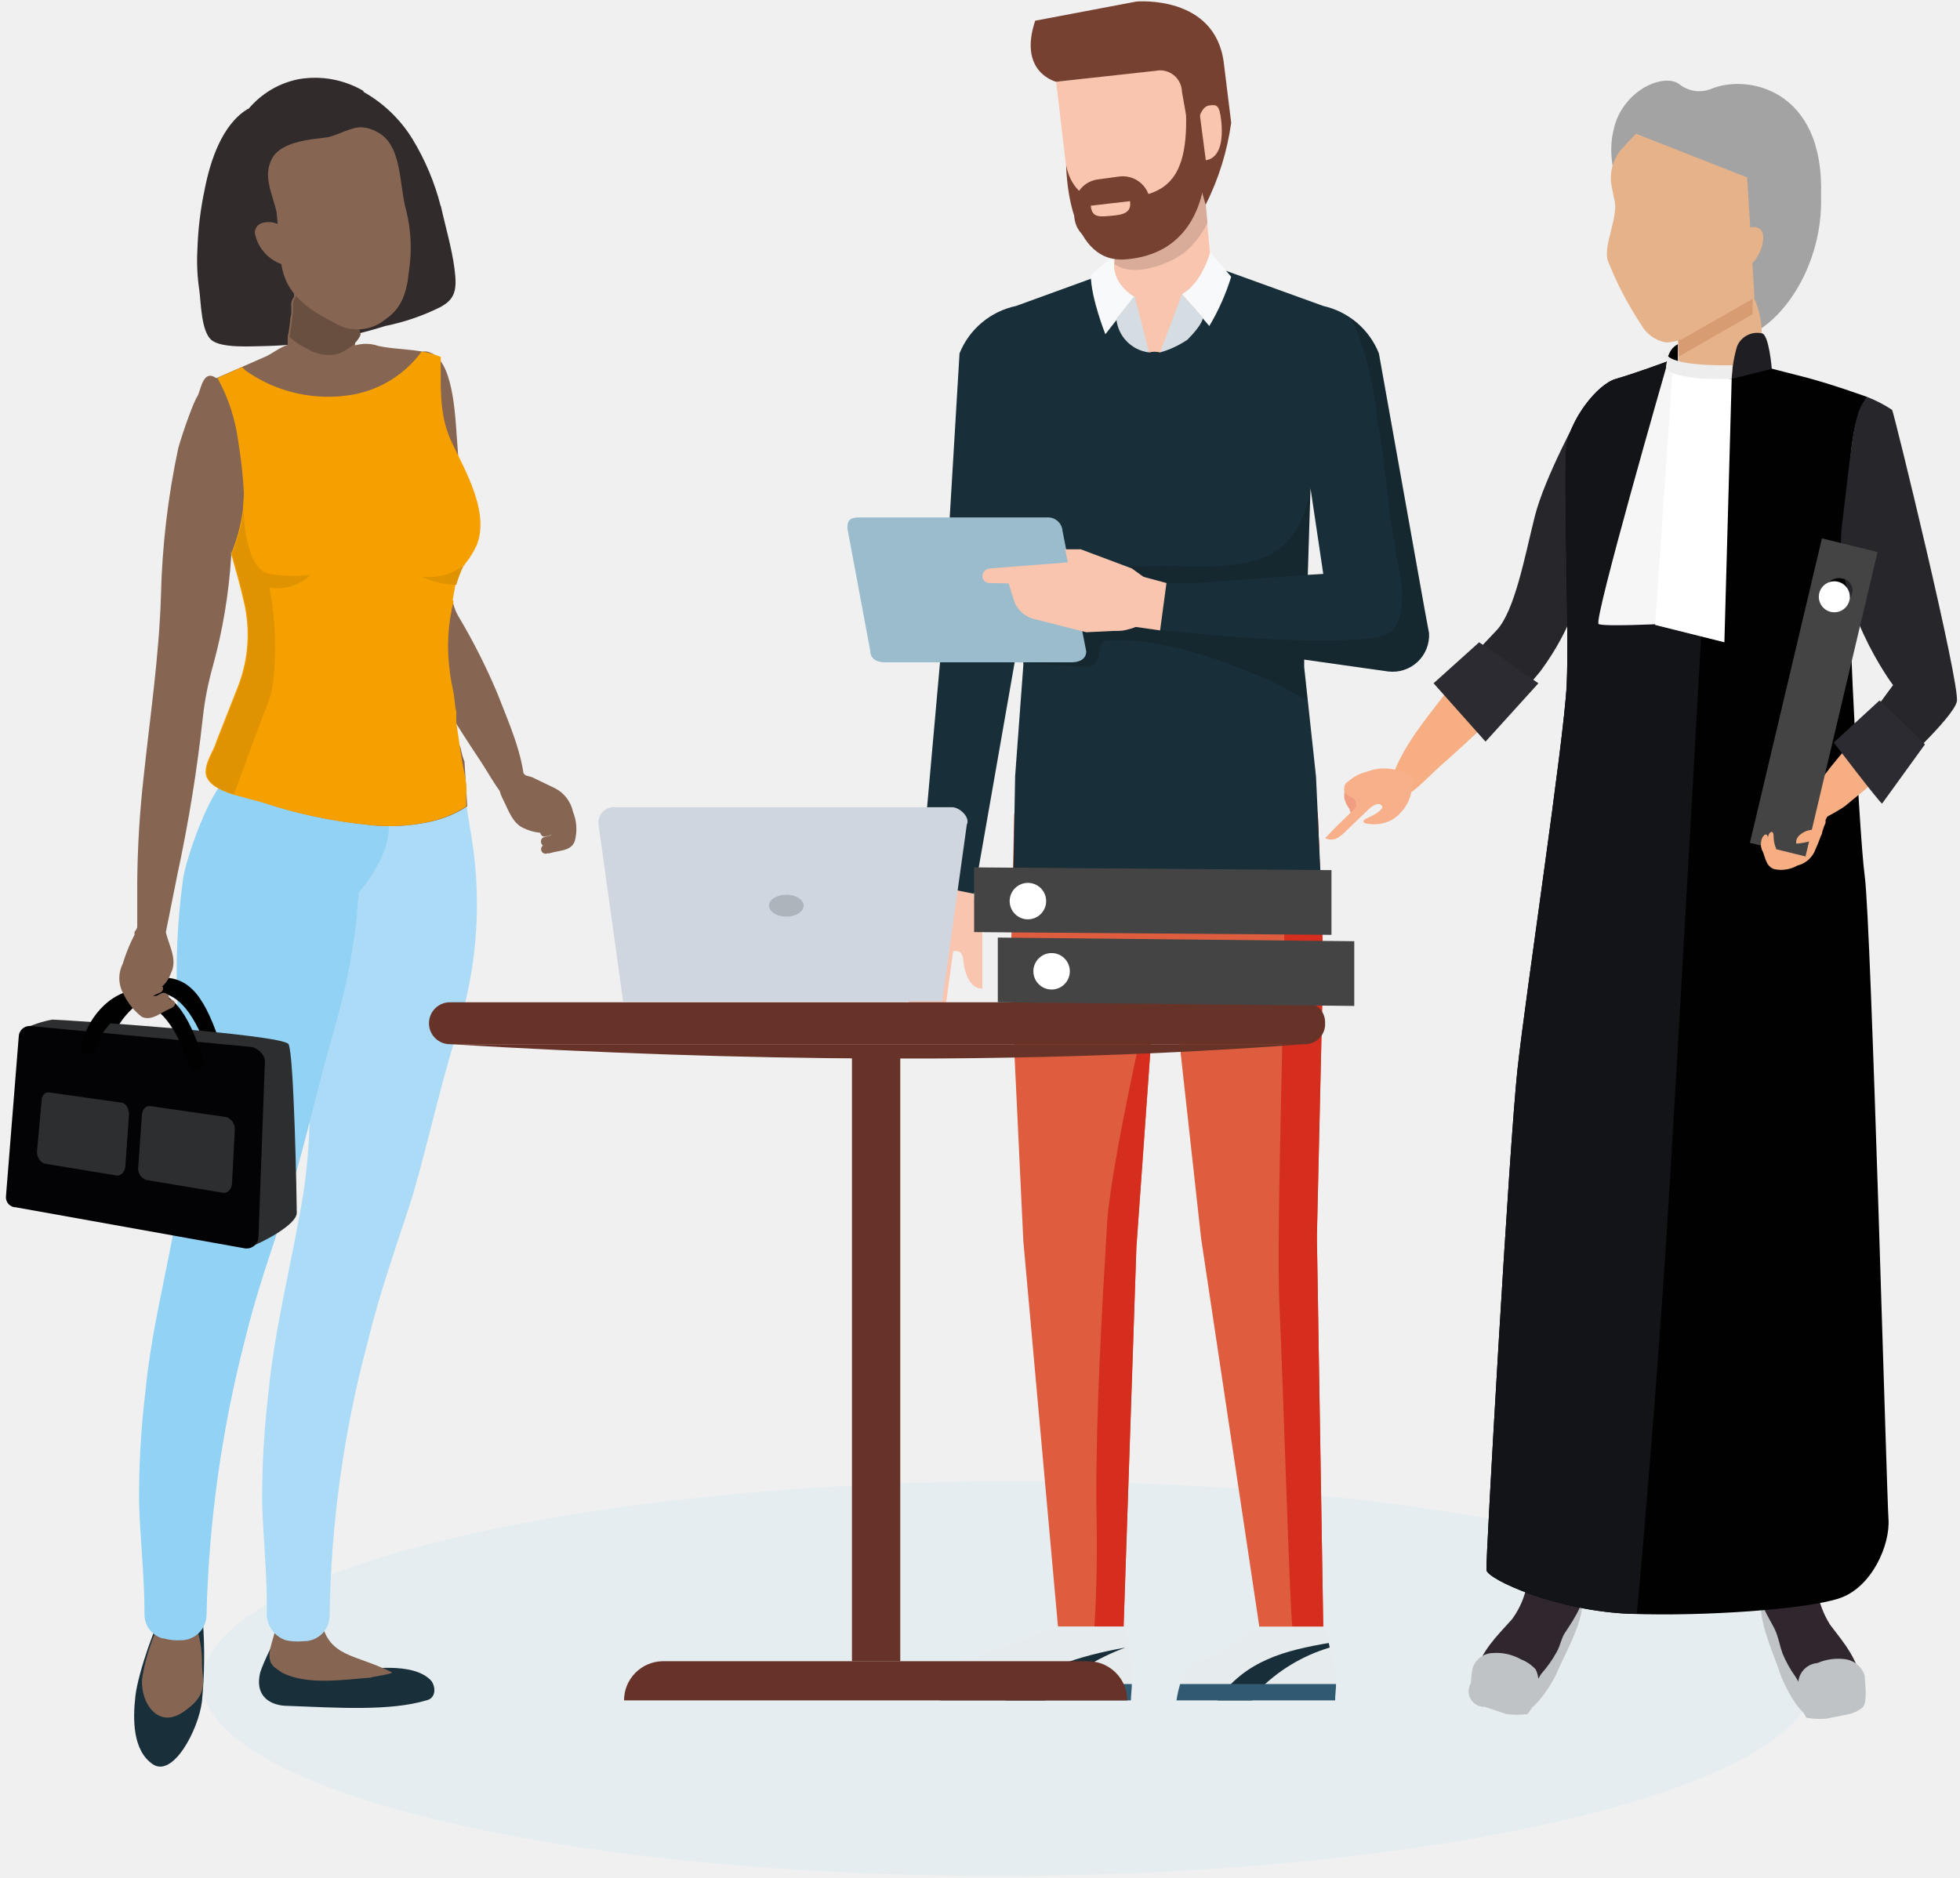
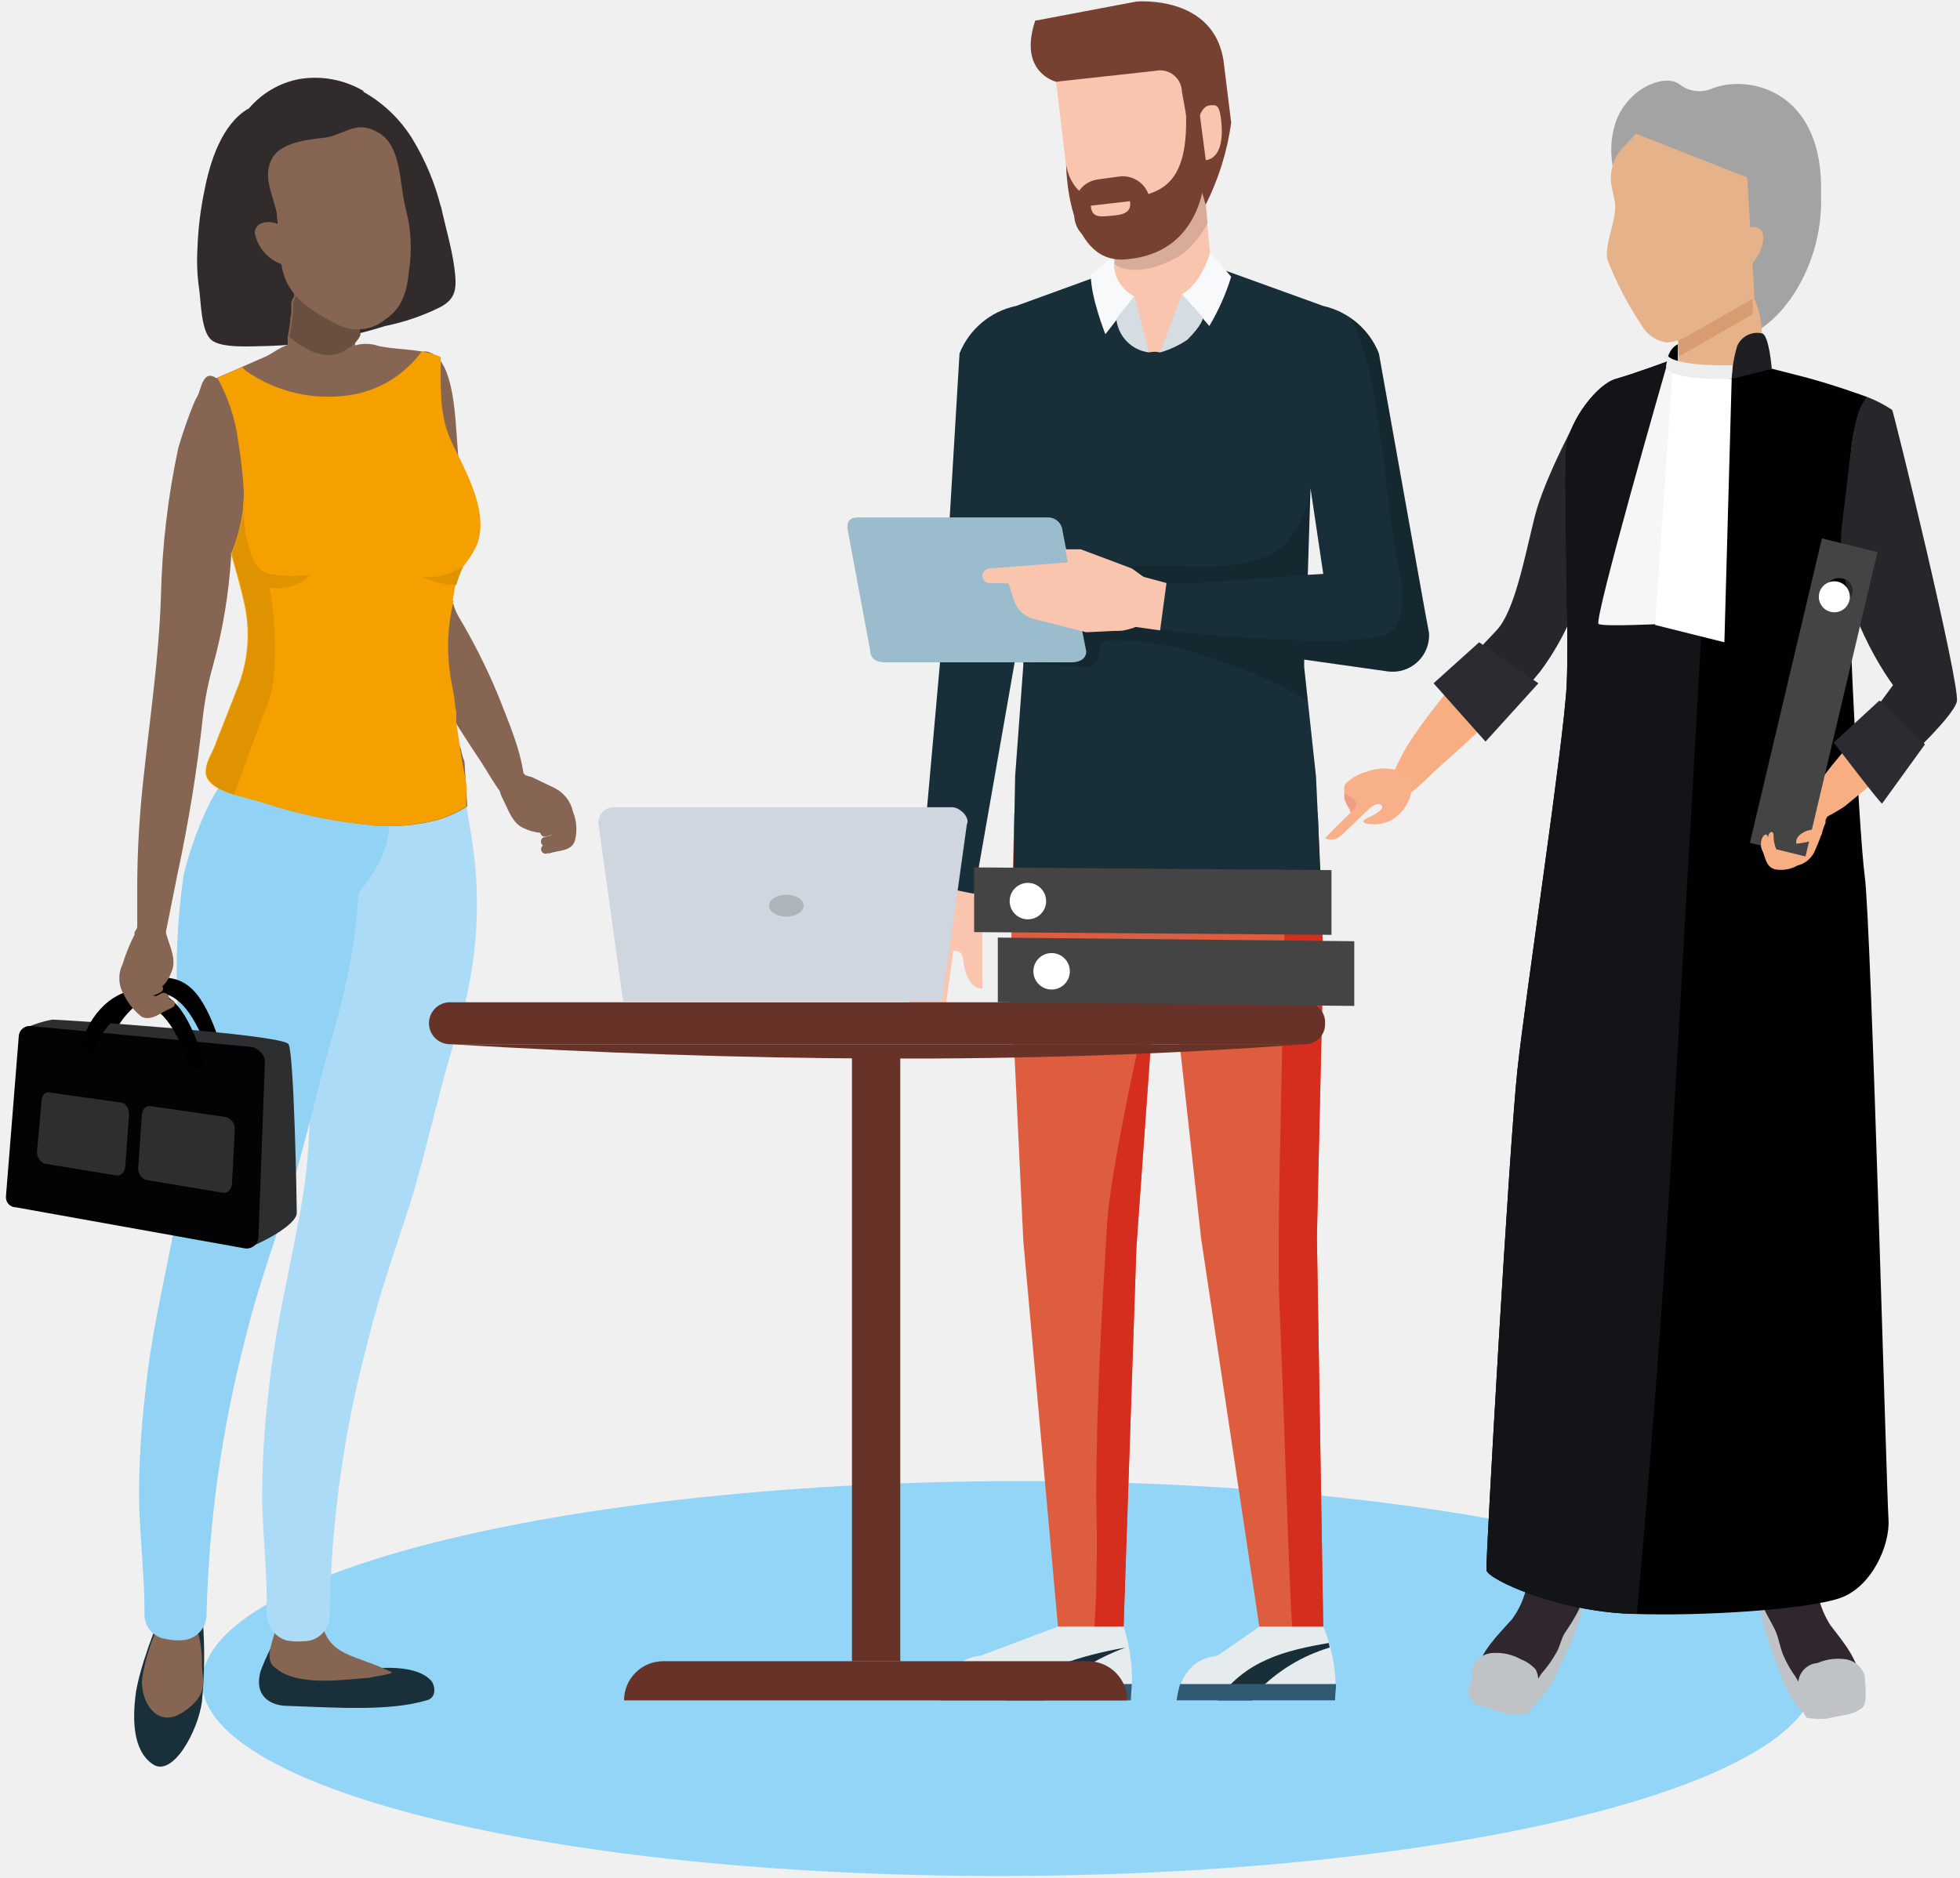
<svg xmlns="http://www.w3.org/2000/svg" height="230" viewBox="0 0 240 230" width="240">
  <g fill="none" transform="translate(.395349 -.813953)">
-     <path d="m132.167 182.288c-54.363-1.005-102.363 9.042-107.386 22.326-5.023 13.284 35.163 24.893 89.526 25.898 54.363 1.005 102.363-8.93 107.274-22.214s-35.051-24.893-89.414-26.009" fill="#93d5f6" fill-opacity=".1" />
+     <path d="m132.167 182.288c-54.363-1.005-102.363 9.042-107.386 22.326-5.023 13.284 35.163 24.893 89.526 25.898 54.363 1.005 102.363-8.93 107.274-22.214s-35.051-24.893-89.414-26.009" fill="#93d5f6" />
    <path d="m66.753 105.377c1.116-.447 2.791-.223 3.237-1.563.32-1.183.241-2.438-.223-3.572-.267-1.255-1.088-2.322-2.233-2.902l-2.791-1.34-.781-.223-.223-.223h-.335c-.335-.223-.67-.335-.781-.558-.216-.247-.591-.272-.837-.056s-.272.591-.056.837h.112c-.334.12-.612.359-.781.67-.67.781-.112 1.786.335 2.679.447.893 1.005 2.567 2.344 3.126.631.304 1.312.493 2.009.558.112.335.335.558.67.447.319-.042.625-.157.893-.335l-.335.223-.781.223c-.447.112-.447.781-.112 1.005-.247.185-.297.535-.112.781.185.247.535.297.781.112" fill="#866552" />
    <path d="m52.465 206.735c-2.121-2.456-7.926-1.563-10.605-1.116h-3.126c-.447-.112-2.567-.335-2.567-1.005.002-.698-.532-1.281-1.228-1.34.184-.563.007-1.182-.447-1.563h-.112c-.447-.335.223-1.451-.223-1.34-.447.112-2.344 4.13-2.679 5.247-.781 3.126 1.451 4.13 3.349 4.13 6.028.223 12.502.67 16.967-.67 1.116-.223 1.228-1.451.67-2.344" fill="#19303b" />
    <path d="m34.047 205.619c3.014 1.674 7.814.893 10.94.67.112-.112 2.902-.447 2.567-.67-4.465-2.233-7.591-1.786-8.595-6.14-.222-.615-.829-1.006-1.481-.953s-1.189.534-1.31 1.177c-.201-.617-.789-1.026-1.438-1-.649.026-1.202.48-1.353 1.111 0 1.563-1.674 4.019-.112 5.247z" fill="#866552" />
    <path d="m24.447 199.367c-.112-.781-.67 1.674-1.228 1.563-1.004-.13-2.022-.092-3.014.112-.223-.893.223-3.349-.558-2.679-.781.67-3.126 7.256-3.46 10.158-.335 2.902-.335 6.698 2.121 8.372 2.456 1.674 5.581-4.13 6.028-7.702.316-3.265.353-6.552.112-9.823" fill="#19303b" />
    <path d="m23.553 199.814c-.447-.781-1.005-1.228-1.898-.781-.893.447-1.116-.781-1.451-.67-.335.112-1.116 1.563-1.451 2.121-.776 1.749-1.338 3.586-1.674 5.47-.558 2.791 1.563 6.809 4.912 4.577 3.349-2.233 2.344-3.795 2.344-6.028.016-1.597-.248-3.183-.781-4.688" fill="#866552" />
    <path d="m57.377 119.553c.838-5.288.838-10.675 0-15.963-.335-2.009-.67-4.019-.893-6.028-1.114-.861-2.357-1.539-3.684-2.009-2.186-.915-4.655-.875-6.809.112l-.558.447c-.959-.314-2.003-.234-2.902.223-2.121.893-3.237 3.126-4.019 5.247-.797 2.351-1.322 4.785-1.563 7.256-.576 4.926-.763 9.891-.558 14.847.223 3.907.893 7.926 1.116 11.833.073 3.885-.188 7.769-.781 11.609-1.34 8.149-3.46 16.074-4.242 24.223-.538 4.445-.799 8.918-.781 13.395.112 4.577.67 9.153.558 13.842.062 1.426.993 2.667 2.344 3.126.697.146 1.412.184 2.121.112.848.03 1.672-.286 2.283-.875.611-.589.955-1.402.955-2.251.165-11.351 1.74-22.637 4.688-33.6 1.34-5.581 3.237-10.94 5.023-16.409 1.786-5.47 3.572-13.953 5.693-20.763.88-2.736 1.551-5.535 2.009-8.372" fill="#acdbf7" />
    <path d="m43.535 110.4c-.125.851-.2 1.708-.223 2.567-.348 3.115-.87 6.208-1.563 9.265-.67 2.902-1.563 5.805-2.344 8.707-1.563 5.805-2.902 11.833-4.8 17.637-1.898 5.805-3.684 10.828-5.023 16.409-2.84 10.984-4.413 22.258-4.688 33.6 0 1.726-1.399 3.126-3.126 3.126-.714.043-1.431-.032-2.121-.223h-.112c-1.355-.363-2.28-1.612-2.233-3.014 0-4.688-.558-9.265-.67-13.842-.018-4.477.243-8.951.781-13.395.781-8.149 3.014-16.074 4.242-24.223.704-3.827.967-7.722.781-11.609-.223-4.019-.781-7.926-1.116-11.833-.223-4.959.001-9.928.67-14.847.223-2.456 3.46-11.609 5.581-12.614.771-.346 1.635-.424 2.456-.223h.335l.558-.447c2.009-1.228 4.688-.893 6.809-.112 2.121.781 4.465 2.009 5.581 4.13v.335l.223-.335c.216-.647.915-.997 1.563-.781.647.216.997.915.781 1.563h.112c.335-.036.669.082.907.321.238.238.356.572.321.907.223 3.237-1.786 6.363-3.795 8.819" fill="#92d2f4" />
    <path d="m53.581 26.009c.558 2.567 1.34 5.135 1.674 7.702.335 2.567.112 3.684-1.674 4.688-2.156 1.079-4.446 1.868-6.809 2.344-4.737 1.494-9.658 2.32-14.623 2.456-1.563 0-5.47.335-6.698-.781-1.228-1.116-1.228-4.577-1.451-6.14-.242-1.625-.316-3.271-.223-4.912.077-2.478.376-4.943.893-7.367.67-3.46 2.121-7.926 5.247-9.823h.112c1.627-1.855 3.827-3.113 6.251-3.572 2.694-.441 5.458.072 7.814 1.451 2.471 1.39 4.546 3.388 6.028 5.805 1.558 2.566 2.725 5.35 3.46 8.26" fill="#312b2b" />
    <path d="m43.312 45.209c-1.786 1.563-5.581 2.233-7.144-.112-.465-.047-.885-.299-1.145-.688-.259-.389-.331-.874-.195-1.321v-1.005c.166-.773.278-1.556.335-2.344.092-.288.13-.591.112-.893v-.558c-.049-.403.072-.807.335-1.116v-.67c.447-1.674 2.121-1.34 2.456 0 .274.298.5.637.67 1.005v.223c.092.402.13.815.112 1.228h.112c.204-.184.475-.276.75-.255.274.021.528.154.702.367h.558v-.67c.275-.418.776-.628 1.267-.529.491.098.873.484.966.976.112.287.112.606 0 .893 0 .335-.112.781-.112 1.116v.893 1.563c.134.667-.029 1.36-.447 1.898" fill="#866552" />
    <path d="m44.093 11.944c.415 2.202-.449 4.449-2.233 5.805-1.941 1.286-4.35 1.654-6.586 1.005-2.387-.635-4.358-2.318-5.358-4.577h.112c1.586-1.925 3.799-3.229 6.251-3.684 2.694-.441 5.458.072 7.814 1.451" fill="#312b2b" />
    <path d="m43.758 39.74c0 .335-.112.781-.112 1.116-.018.302.02.605.112.893s-2.902 5.358-8.707.335c.203-1.071.352-2.151.447-3.237v-.558c-.049-.403.072-.807.335-1.116v-.223l3.237.781 2.456.67 2.233.447c.112.287.112.606 0 .893" fill="#694f3f" />
    <g fill="#866552">
      <path d="m45.767 16.967c-.546-.317-1.157-.507-1.786-.558-1.34-.112-3.014 1.005-4.353 1.228s-5.47.335-6.698 2.567c-1.228 2.233.112 4.465.558 6.698 0 .447.112.893.112 1.34-.6-.258-1.272-.298-1.898-.112-.545.154-.914.662-.893 1.228.33 1.749 1.562 3.193 3.237 3.795.119.771.345 1.523.67 2.233 1.228 2.456 3.572 3.795 5.916 5.023 1.986 1.181 4.506.956 6.251-.558 2.009-1.34 2.567-3.46 2.791-5.805.392-2.49.278-5.034-.335-7.479-.893-3.126-.447-8.037-3.572-9.6" />
      <path d="m27.907 66.753c0-2.233.558-17.414-1.451-19.312-2.009-1.898-2.233 1.228-2.679 1.898-.447.67-1.674 4.019-2.344 6.363-1.269 5.949-1.979 12.003-2.121 18.084-.223 7.367-1.34 14.847-2.121 22.214-.483 4.263-.744 8.547-.781 12.837v6.921c0 1.228-.112 2.567.893 3.237 1.005.67 2.009-1.34 2.344-2.679l1.674-8.372c1.376-6.379 2.42-12.825 3.126-19.312.237-2.114.648-4.205 1.228-6.251 1.204-4.376 1.952-8.865 2.233-13.395z" />
      <path d="m53.023 85.395 1.005 1.674c1.451 2.456 2.902 4.688 4.465 7.033 1.563 2.344 3.46 6.474 5.023 4.353 1.563-2.121.447-.67.335-1.563-.223-3.795-2.009-7.702-3.349-11.163-1.375-3.272-2.979-6.442-4.8-9.488-1.563-2.791-.447-5.581-.223-8.595.428-4.192.465-8.415.112-12.614-.223-2.567-.335-9.265-2.902-10.828s-2.679 2.567-1.898 3.46c-1.213 2.148-2.044 4.489-2.456 6.921-.258.229-.418.549-.447.893-.487 4.196-.412 8.438.223 12.614.335 2.791.558 5.581.893 8.372.335 2.791 2.233 6.14 4.019 8.93" />
      <path d="m56.037 92.54c-.67-1.898-1.563-3.795-2.233-5.805-.651-2.169-.916-4.437-.781-6.698.223-4.242 1.563-8.372 2.344-12.502v-.223c0-.335.112-.558.112-.781v-1.451c.018-.486-.019-.973-.112-1.451v-.67c-.365-1.999-.85-3.975-1.451-5.916-1.005-4.353-1.786-8.484-1.228-12.837-2.121-.67-4.577-.558-6.698-1.005-1.207-.432-2.538-.352-3.684.223-.644.48-1.36.857-2.121 1.116-1.451.223-2.233-.67-3.349-1.228-.45-.227-.948-.342-1.451-.335-1.005 0-2.233 1.005-3.126 1.451l-6.363 2.791c-1.112.3-1.887 1.304-1.898 2.456-.223 1.674.67 3.237.781 4.912.112 1.674.67 4.577 1.116 6.921 1.005 4.353 2.791 8.595 3.684 13.06.787 3.378.554 6.913-.67 10.158l-2.679 6.809c-.335 1.228-1.34 2.456-1.34 3.684 0 1.228 5.247 3.349 7.033 3.907 4.059 1.34 8.251 2.239 12.502 2.679 2.604.34 5.248.227 7.814-.335 1.631-.34 3.184-.984 4.577-1.898l-.335-5.47c-.2-.505-.349-1.028-.447-1.563" />
    </g>
    <path d="m55.144 74.456c-.708 2.846-.86 5.803-.447 8.707.112 1.116.447 2.233.558 3.349.112 1.116.112 1.005.223 1.451v1.34c.335 2.121.558 4.242 1.005 6.251.447 2.009.112 2.679.223 4.019-1.393.914-2.946 1.558-4.577 1.898-2.566.561-5.209.675-7.814.335-4.252-.44-8.443-1.339-12.502-2.679l-3.684-1.005c-1.786-.558-3.46-1.451-3.349-2.902.112-1.451 1.005-2.456 1.34-3.684l2.679-6.809c1.223-3.245 1.457-6.78.67-10.158-.447-2.009-1.005-3.907-1.563-5.916.718-1.753 1.206-3.591 1.451-5.47 0-.67.112-1.34.112-2.009-.113-2.057-.336-4.107-.67-6.14-.343-2.781-1.214-5.471-2.567-7.926l3.014-1.34.447.447c3.857 2.716 8.646 3.762 13.284 2.902 3.317-.645 6.267-2.519 8.26-5.247.807.119 1.596.344 2.344.67 0 3.349-.223 6.809 1.116 9.935s4.912 8.595 3.349 12.949c-.424.97-.988 1.873-1.674 2.679h-.112c-.364.754-.663 1.539-.893 2.344l-.335 1.898" fill="#f6a000" />
    <path d="m56.484 70.102h-.112c-.364.754-.663 1.539-.893 2.344-1.469-.031-2.915-.373-4.242-1.005 1.872.228 3.758-.294 5.247-1.451" fill="#df9300" />
    <path d="m32.595 72.781c.893 4.242 1.005 11.163-.112 13.953-1.116 2.791-3.126 8.372-4.242 11.386-1.786-.558-3.46-1.451-3.349-2.902.112-1.451 1.005-2.456 1.34-3.684l2.679-6.809c1.223-3.245 1.457-6.78.67-10.158-.447-2.009-1.005-3.907-1.563-5.916.718-1.753 1.206-3.591 1.451-5.47-.112.67.223 7.479 3.126 7.926 1.661.275 3.352.313 5.023.112-1.329 1.293-3.195 1.874-5.023 1.563" fill="#df9300" />
    <path d="m25.116 129.823c-2.009-5.916-4.353-7.367-6.028-7.367s-5.247 3.237-5.47 5.358c.011.252-.102.494-.301.65-.199.155-.462.204-.704.132-.447-.112-.893-.558-.781-1.005.558-2.902 3.349-6.809 7.256-7.033 3.907-.223 5.693 2.567 7.702 8.707.109.22.109.478-.001.697-.11.219-.316.375-.557.419h-.335c-.391.004-.725-.282-.781-.67" fill="#010101" />
    <path d="m30.363 153.488c1.451-.558 5.581-2.679 5.581-4.13 0-1.451-.335-19.423-1.005-20.651-.67-1.228-27.907-3.014-28.912-3.014-1.198.218-2.361.594-3.46 1.116l24.558 11.274z" fill="#2d2e2f" />
    <path d="m31.256 152.26c.005.427-.178.834-.501 1.114-.323.28-.752.403-1.174.337l-28.019-5.023c-.346.001-.676-.143-.91-.398-.234-.255-.349-.597-.318-.941l1.563-19.535c0-.74.6-1.34 1.34-1.34l27.126 2.567c.781.112 1.786 1.005 1.674 1.898z" fill="#030204" />
    <path d="m14.958 143.553c0 .781-.558 1.34-1.116 1.228l-8.819-1.451c-.558-.265-.908-.833-.893-1.451l.558-6.14c0-.781.447-1.228 1.005-1.116l8.707 1.228c.558 0 1.005.67 1.005 1.451z" fill="#2d2e2f" />
    <path d="m28.019 145.674c0 .781-.558 1.34-1.116 1.228l-9.377-1.563c-.624-.201-1.036-.796-1.005-1.451l.447-6.363c0-.781.447-1.34 1.116-1.228l9.265 1.34c.642.244 1.049.878 1.005 1.563z" fill="#2d2e2f" />
    <path d="m22.772 131.274c-2.009-5.916-4.353-7.479-6.028-7.479-1.674 0-5.135 3.349-5.358 5.47-.052.241-.202.45-.413.576-.211.127-.466.161-.703.093-.233-.023-.443-.15-.572-.344-.13-.195-.165-.437-.097-.661.447-2.902 3.237-6.809 7.144-6.921 3.907-.112 5.805 2.567 7.814 8.707.067.237.033.492-.093.703-.127.211-.335.361-.576.413h-.223c-.387.028-.748-.198-.893-.558" fill="#010101" />
    <path d="m20.316 123.126c.013-.224-.087-.44-.267-.575-.18-.135-.415-.17-.626-.095l-.67.335h-.447l1.005-.447c.224-.142.317-.422.223-.67h-.112c.508-.454.892-1.031 1.116-1.674.67-1.34.112-2.679-.335-4.019-.447-1.34-.447-2.009-1.451-2.121-.364-.112-.753-.112-1.116 0 .112-.781-1.005-.781-1.116 0-.023.272-.099.538-.223.781l-.223.335v.335l-.335.67c-.439.94-.812 1.91-1.116 2.902-.581 1.169-.539 2.552.112 3.684.515 1.092 1.28 2.048 2.233 2.791 1.228.558 2.344-.558 3.46-1.005 1.116-.447.447-1.116 0-1.116" fill="#866552" />
    <path d="m118.437 108.837.335-1.34c-1.932.659-4.04.58-5.916-.223v1.005h-.112l-2.791 9.935 1.116 6.363 2.233 3.014c.404.143.853.084 1.206-.159.353-.243.569-.64.58-1.069l1.228-9.042s1.116-.335 1.228 1.005c.112 1.34.67 3.572 2.344 3.572v-6.698z" fill="#f9c5af" />
    <path d="m160.967 100.353c-.112 0-36.949.223-37.172.112l-.447 19.423 1.563 32.93 4.242 47.219h8.037l1.563-46.437 2.456-34.493h1.786l3.684 33.377 7.144 47.665h7.814l-.781-47.777.781-34.047z" fill="#de5d3f" />
    <path d="m160.967 100.353h-9.153c.335.447-28.8 7.591-28.13 7.702 11.051 1.674 32.93 1.228 33.153 5.47.223 4.242-1.005 37.73-.558 47.33.447 9.6 1.228 36.056 1.563 39.181h3.795l-.781-47.777.781-34.047z" fill="#d52e1e" />
    <path d="m133.842 184.298c.112 5.247.112 10.493-.223 15.74h3.572l1.563-46.437 2.456-34.493s-5.358 22.66-6.028 31.256c-.67 11.274-1.34 22.66-1.34 33.935z" fill="#d52e1e" />
    <path d="m159.293 82.493.67-22.102-1.116-5.247-.447 5.581-1.563 21.544 1.563 17.972 2.567.112-.223-4.242z" fill="#010101" opacity=".1" />
    <path d="m153.823 200.037-5.135 3.572c-4.688.447-5.023 5.47-5.023 5.47h19.423c.244-3.087-.254-6.187-1.451-9.042z" fill="#e6ebee" />
    <path d="m148.688 209.079h4.242c.139-.416.368-.797.67-1.116 2.433-2.511 5.469-4.356 8.819-5.358-.026-.188-.063-.374-.112-.558-5.247.893-10.27 2.121-13.619 7.033z" fill="#182e38" />
    <path d="m129.153 200.037-9.488 3.572c-4.688.447-4.912 5.47-4.912 5.47h23.33c.348-3.043.044-6.126-.893-9.042z" fill="#e6ebee" />
    <path d="m122.679 209.079h4.912c.12-.302.312-.57.558-.781 2.683-2.489 5.832-4.424 9.265-5.693-5.581 1.005-11.274 2.679-14.735 6.474z" fill="#182e38" />
    <path d="m143.665 209.079h19.423c0-.67.112-1.34.112-2.009h-19.088c-.199.658-.348 1.329-.447 2.009z" fill="#2f5a71" />
    <path d="m115.2 207.07c-.263.639-.414 1.319-.447 2.009h23.33c0-.67.112-1.34.112-2.009z" fill="#2f5a71" />
    <path d="m174.028 75.349-5.581-31.256c-1.174-2.939-3.721-5.11-6.809-5.805l-18.53-6.698h-.67l-18.419 6.698c-3.13.661-5.725 2.837-6.921 5.805l-2.009 33.6-2.791 31.256 6.586 1.34 5.023-28.688s.67-14.623.67-17.191l.335 17.86-1.005 13.619-.223 12.167c12.502-.223 25.116-.112 37.619-.112l-.558-12.056-1.451-13.395v-.893l10.27 1.451c1.317.168 2.641-.259 3.612-1.165.971-.906 1.488-2.198 1.411-3.523zm-14.288-4.13.335-10.605 1.563 10.493z" fill="#182e38" />
    <path d="m174.028 75.349-5.581-31.256c-.687-1.768-1.893-3.286-3.46-4.353 2.344 4.242 3.126 11.274 3.237 12.056 1.005 5.693 1.34 11.274 2.344 17.079.558 2.679 1.563 6.698-.447 9.153-2.009 2.456-22.884.67-28.688-.112-2.791-.335.335-5.693.335-5.693h4.353l13.619-1.005s.223-9.265.335-10.605c-.335 2.791-1.898 6.251-4.353 7.814s-6.921 1.898-10.381 1.786c-6.921-.335-13.73.447-20.651.781l-.558 10.94 8.26.558c.415.064.838-.043 1.174-.295.336-.252.556-.629.612-1.045.223-.893-.112-1.786 1.116-1.898 6.921-.335 14.623 2.567 20.763 5.358l3.684 2.009-.447-4.13v-.893l10.27 1.451c1.317.168 2.641-.259 3.612-1.165.971-.906 1.488-2.198 1.411-3.523z" fill="#010101" opacity=".14" />
    <path d="m127.926 64.186h-23.107c-1.228 0-1.451.447-1.451 1.34l2.791 14.958c0 1.005.781 1.451 1.786 1.451h22.884c1.005 0 1.786-.447 1.786-1.34l-2.902-14.735c-.059-.943-.842-1.676-1.786-1.674z" fill="#9abccc" />
    <path d="m138.195 70.437-6.251-2.344h-1.898l1.674 8.707 3.237 1.116c1.352.309 2.768.152 4.019-.447l2.456.447-.447-5.47z" fill="#f9c5af" />
    <path d="m122.567 70.549 1.228 3.907c.371 1.017 1.197 1.802 2.233 2.121l6.586 1.674 4.577-.223 1.34-.447 3.126.447.781-5.805-8.707-2.344z" fill="#f9c5af" />
    <path d="m128.93 10.828 1.34 11.386c.306 2.474 1.585 4.724 3.554 6.253 1.969 1.529 4.466 2.211 6.939 1.895 5.358-.558 9.265-10.605 9.265-14.065l-.893-7.814z" fill="#f9c5af" />
    <path d="m136.298 23.33-.335 11.833c.558 2.009 3.237 6.474 4.353 8.819.439-.113.9-.113 1.34 0 1.786-2.679 6.363-8.149 6.363-9.488l-1.116-11.944z" fill="#f9c5af" />
    <path d="m136.074 31.144v2.009c2.233 1.674 6.474.112 8.484-1.34 1.21-1.015 2.198-2.269 2.902-3.684l-.447-4.912c-1.786 4.019-6.921 6.586-10.94 7.926z" fill="#d8ac99" />
    <path d="m138.753 1.005-12.391 2.344c-2.121 6.363 2.567 7.479 2.567 7.479l12.167-1.34c.782-.167 1.597.024 2.223.521.626.497.998 1.247 1.014 2.046l.558 3.126h1.563s.335-1.34 1.228-1.451 1.228-.112 1.451 1.786c.558 5.135-2.009 4.912-2.009 4.912l-.335 3.907.447 1.563c1.585-3.155 2.641-6.549 3.126-10.047l-.893-7.256c-1.005-8.484-10.716-7.591-10.716-7.591z" fill="#764131" />
    <path d="m135.963 29.805v1.116c3.043 1.035 6.404-.055 8.26-2.679-2.321 1.865-5.419 2.452-8.26 1.563z" fill="#010101" opacity=".1" />
    <path d="m146.344 13.507h-1.563c.67 10.94-3.572 11.163-8.819 11.833-5.247.67-5.805-4.353-5.805-4.353s0 11.944 7.033 11.609c10.828-.67 10.047-12.279 10.047-12.279z" fill="#764131" />
    <path d="m140.428 25.451c-.083-.912-.535-1.75-1.253-2.319s-1.636-.82-2.543-.695l-2.456.335c-.912.083-1.75.535-2.319 1.253-.569.717-.82 1.636-.695 2.543v.893c.083.912.535 1.75 1.253 2.319.717.569 1.636.82 2.543.695l2.456-.335c.912-.083 1.75-.535 2.319-1.253.569-.717.82-1.636.695-2.543z" fill="#764131" />
    <path d="m133.172 26.009c.112 1.563 1.228 1.34 2.567 1.228s2.456-.335 2.233-1.786z" fill="#f9c5af" />
    <path d="m120.781 70.437c-.511.057-.896.491-.893 1.005.057.449.44.785.893.781l10.27.223-.223-2.791z" fill="#f9c5af" />
    <path d="m136.074 32.595h-.67l-2.233 1.898c0 2.791 1.786 7.256 1.786 7.256l3.572-4.577c-3.126-1.898-2.456-4.577-2.456-4.577z" fill="#f8f9fa" />
    <path d="m136.298 39.851c.196 2.153 1.872 3.875 4.019 4.13l-1.786-6.921z" fill="#d5dde2" />
    <path d="m144.335 36.837 3.349 3.907c1.129-1.896 2.028-3.919 2.679-6.028l-2.567-3.014s-1.005 3.795-3.46 5.135z" fill="#f8f9fa" />
    <path d="m141.656 43.981c1.193-.339 2.323-.866 3.349-1.563 1.898-1.898 1.898-2.679 1.898-2.679l-2.567-2.902z" fill="#d5dde2" />
    <path d="m103.926 129.377h5.916v74.913h-5.916z" fill="#673328" />
    <path d="m159.293 128.707h-104.595c-1.418 0-2.567-1.149-2.567-2.567 0-1.418 1.149-2.567 2.567-2.567h104.595c.69-.032 1.362.228 1.851.717.489.489.749 1.161.717 1.851.032.69-.228 1.362-.717 1.851-.489.489-1.161.749-1.851.717z" fill="#673328" />
    <path d="m159.293 128.707c-34.158 2.567-68.986 2.121-104.595 0z" fill="#673328" />
    <path d="m137.637 209.079h-61.619c-.001-2.608 2.081-4.739 4.688-4.8h52.13c2.651 0 4.8 2.149 4.8 4.8z" fill="#673328" />
    <path d="m116.205 99.684h-41.191c-.582-.074-1.165.126-1.58.541-.415.415-.614.998-.541 1.58l3.014 21.656h39.07l3.014-21.656c.447-.893-.893-2.121-1.786-2.121z" fill="#cfd6e0" />
    <ellipse cx="95.888" cy="111.74" fill="#adb4bb" rx="2.121" ry="1.34" />
    <path d="m118.884 107.051v7.926l43.758.335v-7.926zm6.586 5.916c-1.048 0-1.898-.85-1.898-1.898 0-1.048.85-1.898 1.898-1.898 1.048 0 1.898.85 1.898 1.898 0 .503-.2.986-.556 1.342s-.839.556-1.342.556z" fill="#454444" />
    <circle cx="125.47" cy="111.181" fill="#fff" r="2.233" />
    <path d="m121.786 115.647v7.926l43.647.447v-7.926zm6.586 5.916c-1.024-.055-1.842-.873-1.898-1.898.055-1.024.873-1.842 1.898-1.898 1.048 0 1.898.85 1.898 1.898.033.513-.156 1.015-.519 1.378s-.866.553-1.378.519z" fill="#454444" />
    <circle cx="128.372" cy="119.777" fill="#fff" r="2.233" />
    <path d="m176.26 86.177c2.098-2.818 4.412-5.467 6.921-7.926 2.791-2.791 3.237-7.479 3.907-11.051.67-3.572 5.805-21.321 11.498-17.191.584.502.912 1.24.893 2.009-.112 3.126-1.786 6.586-3.126 9.377-.103.23-.311.396-.558.447-.67 3.795-1.005 7.033-2.344 10.493s-3.014 5.47-4.13 8.037c-1.116 2.567-3.795 5.358-6.14 7.591l-1.451 1.34c-1.898 1.898-3.907 3.684-5.916 5.47-2.009 1.786-4.912 5.358-5.916 2.791-.223-.781-.112-.781.223-1.674 1.228-3.572 3.907-6.809 6.14-9.712" fill="#f7ae83" />
    <path d="m164.874 100.019c0-.112 0-.112-.112-.223-.252-.376-.441-.791-.558-1.228-.018-.412.019-.826.112-1.228-.01-.122.03-.243.112-.335l1.786.893.558.335c.125.203.201.432.223.67l-.335.447-1.005 1.116h-.558c-.115-.125-.193-.279-.223-.447" fill="#f19d81" />
    <path d="m166.995 95.33c-.873.202-1.681.625-2.344 1.228-.279.161-.449.459-.447.781-.112.67.447.893.893 1.116.378.185.601.586.558 1.005-.03.167-.108.322-.223.447-1.451 1.451-2.121 2.009-3.572 3.572.459.221.993.221 1.451 0 .419-.234.796-.536 1.116-.893l2.679-2.567c.447-.447 1.228-1.005 1.674-.558.447.447-1.005 1.228-1.786 1.563-.781.335-.335.67 0 .67 1.026.191 2.087.034 3.014-.447 1.163-.692 2.005-1.816 2.344-3.126.112-.447.112-.893.223-1.34.112-.447.112-.335 0-.558s-.112-.223-.335-.335c-1.552-1.034-3.512-1.243-5.247-.558" fill="#f7b089" />
    <path d="m193.005 51.46c.223-.335-4.242 7.702-5.47 12.614s-2.456 11.609-4.688 13.953c-2.233 2.344-6.251 6.698-6.251 6.698l4.688 5.805c2.453-2.354 4.764-4.851 6.921-7.479 2.393-3.219 4.172-6.852 5.247-10.716z" fill="#26262b" />
    <path d="m207.963 112.074c-.302-1.81-.488-3.637-.558-5.47-1.066-.059-1.899-.942-1.898-2.009v-3.684c-.487.344-1.092.478-1.679.373s-1.108-.44-1.446-.932c-.325-.71-.55-1.461-.67-2.233-.635.297-1.376.26-1.979-.097s-.99-.989-1.035-1.689c-.022-.598.015-1.196.112-1.786-3.237 6.363-.447 13.73-3.349 20.205-.335 3.46-2.344 6.809-2.679 10.27-.223 1.563-1.451 3.907-1.451 5.581-.893 6.698-2.791 12.837-3.126 19.647-.335 8.707-.223 17.414-.67 26.121-.112 1.116.335 17.079-1.674 23.665h.223c2.096.546 4.322-.096 5.805-1.674 1.34-6.251 2.902-12.502 4.242-18.865.73-3.28 1.289-6.597 1.674-9.935.447-3.46.558-6.809.893-10.27.151-3.296.524-6.578 1.116-9.823.648-3.131 1.467-6.224 2.456-9.265 1.786-5.805 3.795-11.721 4.353-17.749.223-2.679.335-5.47.558-8.26l1.563-.223c.42-.07.809-.264 1.116-.558-.911.073-1.729-.553-1.898-1.451" fill="#e6b289" />
    <path d="m191.777 195.014c-1.116 2.902-2.009 5.916-3.349 8.819h.223c-.335 1.005-.67 2.009-1.116 3.014l-.447.67c0 .112-.112.223-.112.335h-.112c-1.005 0-1.898 1.898-.781 2.456 1.116.558 3.684-3.349 4.242-4.8.558-1.451 2.791-5.247 3.014-7.926.102-1.134-.525-2.209-1.563-2.679" fill="#bfc3c6" />
    <path d="m192.447 195.014c.072-.449.034-.909-.112-1.34-1.451-1.005-3.237-1.005-5.023-1.005h-.558c.074 2.322-.634 4.602-2.009 6.474-2.009 2.233-3.684 3.795-4.577 6.809.112.223.112.447.223.67.232.969.858 1.798 1.727 2.285.869.488 1.902.59 2.85.282l.558-.335c.583-.161 1.095-.515 1.451-1.005.485-.644.932-1.314 1.34-2.009.731-.819 1.368-1.718 1.898-2.679.447-.781.558-1.674 1.005-2.344.447-.67 1.34-2.009 1.786-3.014.445-.988.222-2.15-.558-2.902" fill="#2f262e" />
    <path d="m179.721 206.958c-.372.595-.385 1.346-.035 1.954.351.608 1.008.972 1.709.948l2.679.893c.852.112 1.715.112 2.567 0 .937-1.123 1.415-2.558 1.34-4.019.007-.504-.108-1.001-.335-1.451-.491-.543-1.103-.964-1.786-1.228-1.051-.595-2.255-.867-3.46-.781-1.11.029-2.086.739-2.456 1.786-.129.625-.204 1.26-.223 1.898" fill="#bfc3c6" />
    <path d="m227.498 103.591c.03-.73-.238-1.44-.744-1.967-.506-.527-1.205-.824-1.935-.824-1.037-.057-2.006.515-2.456 1.451h-10.493c.335 0 .558.558.67 1.786-1.369-.233-2.701.576-3.126 1.898-1.116 2.679-.893 5.693-.558 8.372s1.005 5.47 1.228 8.037c.893 7.256 2.233 14.512 3.237 21.767.335 2.009.558 4.019.781 6.14.223 15.07 1.34 30.251 1.34 45.321.223.558.335 1.116.558 1.674.209.741.509 1.453.893 2.121 1.271 1.232 3.059 1.773 4.8 1.451h.223c-.558.223 0-15.851.223-17.414 1.34-7.702 3.349-15.293 2.902-23.107-.447-7.814 1.005-17.972 2.233-26.791 1.228-8.819.558-19.535.223-29.693" fill="#e6b289" />
    <path d="m217.005 195.014c.893 3.014 1.563 6.028 2.567 9.042h-.223c.335 1.005.558 2.121.893 3.014l.335.781c0 .112.112.223.112.335.112 0 .112 0 .112.112 1.005.112 1.674 2.009.558 2.567-1.116.558-3.349-3.684-3.795-5.135-.447-1.451-2.344-5.581-2.344-8.149.015-1.14.722-2.157 1.786-2.567" fill="#bfc3c6" />
    <path d="m216.447 194.902c-.093-.459-.014-.936.223-1.34 1.627-.664 3.417-.819 5.135-.447h.223c-.179 2.355.408 4.704 1.674 6.698 1.786 2.344 3.349 4.13 3.907 7.256-.112.223-.112.447-.223.67-.346.923-1.057 1.662-1.966 2.042-.909.38-1.934.369-2.834-.033-.223-.112-.335-.112-.447-.335-.625-.199-1.172-.589-1.563-1.116-.328-.729-.701-1.438-1.116-2.121-.628-.866-1.152-1.803-1.563-2.791-.335-.893-.447-1.674-.781-2.567-.335-.893-1.116-2.009-1.563-3.126-.314-1.025.042-2.138.893-2.791" fill="#2f262e" />
    <path d="m228.056 207.963c0 .893 0 1.786-.558 2.121-.438.311-.93.538-1.451.67l-2.791.558c-.82.075-1.646.037-2.456-.112-.815-1.255-1.17-2.754-1.005-4.242.051-1.292 1.056-2.344 2.344-2.456 1.125-.484 2.363-.638 3.572-.447 1.06.203 1.92.977 2.233 2.009 0 .67.112 1.228.112 1.898" fill="#bfc3c6" />
    <path d="m209.079 11.721c-1.276.491-2.715.279-3.795-.558-1.674-1.34-6.028.223-7.702 4.242-.51 1.353-.738 2.797-.67 4.242.161 3.279 1.464 6.399 3.684 8.819 5.693 6.14 5.247 14.065 9.377 14.288 6.698.223 12.949-8.707 12.614-17.972.447-13.06-9.042-14.958-13.507-13.06z" fill="#a4a3a3" />
    <path d="m204.949 37.953.223 7.367-2.567.223c-1.298 2.87-2.308 5.861-3.014 8.93-.558 3.684 10.716 5.47 14.623-6.251 3.907-11.721-3.572-14.847-3.572-14.847z" fill="#e6b289" />
    <path d="m210.642 33.377-5.693 4.577.223 6.474h.112l8.93-5.135v-2.009c-.933-1.517-2.145-2.842-3.572-3.907z" fill="#d89c73" />
    <path d="m197.247 25.116c.67 2.121-1.34 5.581-.781 7.591 1.092 2.781 2.477 5.437 4.13 7.926.629 1.129 1.739 1.91 3.014 2.121.777-.015 1.54-.206 2.233-.558l8.595-4.912-.893-14.735-13.619-5.358-1.674 1.786c-1.09 1.214-1.581 2.851-1.34 4.465z" fill="#e6b289" />
    <path d="m212.316 30.251c.208-.76.802-1.354 1.563-1.563.371-.128.778-.087 1.116.112 1.34.67-.112 4.688-2.121 5.023-2.009.335-.893-2.233-.558-3.572z" fill="#e6b289" />
    <path d="m192.447 76.465.223.335 2.233-2.902-.447-.893c-1.467-3.298-1.782-6.994-.893-10.493l1.005-4.353-1.674 3.572c-2.154 4.645-2.315 9.968-.447 14.735z" fill="#010101" opacity=".05" />
    <path d="m212.986 76.353s-6.474-1.228-9.377-1.451c-2.902-.223-5.693.558-5.47.893 4.862 1.174 9.91 1.364 14.847.558z" fill="#010101" opacity=".05" />
    <path d="m203.721 45.098s-3.907 1.451-6.251 2.121c-2.344.67-5.581 5.023-6.028 8.149-.447 3.126.335 22.437 0 29.358-.335 6.921-5.023 37.842-6.028 47.107-1.005 9.265-3.907 60.167-3.795 61.284s8.595 5.023 17.637 5.358c9.042.335 21.544-.558 25.563-1.898 4.019-1.34 6.251-6.586 6.028-9.712-.223-3.126-2.121-73.005-2.902-78.698s-2.456-40.967-2.121-46.326c.335-5.358.67-10.27 2.456-12.391 0 0-4.577-1.674-8.149-2.567l-4.8-1.228s-3.795 1.563-4.242 1.228c-.447-.335-7.367-1.786-7.367-1.786z" fill="#010101" />
    <path d="m203.609 153.042c1.228-18.642 5.135-89.637 6.14-106.605l-6.028-1.34s-3.907 1.451-6.251 2.121c-2.344.67-5.581 5.023-6.028 8.149-.447 3.126.335 22.437 0 29.358-.335 6.921-5.023 37.842-6.028 47.107-1.005 9.265-3.907 60.167-3.795 61.284s8.595 5.023 17.637 5.358h.781c.893-9.488 2.567-29.805 3.572-45.433z" fill="#131418" />
    <path d="m203.609 45.879s-8.93 31.033-8.26 31.367c.67.335 7.479 0 7.479 0l3.572-15.628 1.563-14.512z" fill="#f6f6f6" />
    <path d="m211.647 47.219s-.893 32.149-.893 32.26l-8.484-2.121 2.121-30.809z" fill="#fff" />
    <path d="m215.33 104.819c.447.893.447 2.121 1.563 2.456.954.194 1.945.035 2.791-.447 1.038-.245 1.88-1.002 2.233-2.009.346-.762.644-1.545.893-2.344.093-.304.205-.603.335-.893v-.335l.335-.67c.335-.447-.335-1.005-.67-.558h-.112c-.112-.335-.335-.447-.558-.67s-1.563.112-2.121.447c-1.058.428-1.929 1.22-2.456 2.233-.241.524-.356 1.098-.335 1.674-.223 0-.335.335-.335.558l.335.67c-.065-.057-.105-.137-.112-.223l-.335-.558c-.056-.156-.193-.268-.357-.291s-.327.046-.424.179c-.335-.223-.893.223-.67.67" fill="#f7ae83" />
    <path d="m231.07 86.623c-1.639 1.528-3.168 3.169-4.577 4.912-2.233 2.567-4.8 5.47-6.14 8.707-.335.781-.447.781-.223 1.563.223.781 4.242-1.451 5.358-2.233l5.693-4.688 1.34-1.116c1.625-1.345 3.12-2.84 4.465-4.465z" fill="#f7ae83" />
    <path d="m228.279 49.451c1.058.411 2.069.935 3.014 1.563.223.335 8.372 33.712 7.926 35.721-.447 2.009-7.702 8.595-7.702 8.595l-4.13-5.135 4.019-5.47s-7.479-9.935-6.251-19.647 1.34-13.953 3.126-15.628z" fill="#26262b" />
    <path d="m211.647 47.219c.057-1.362.282-2.712.67-4.019.504-1.172 1.765-1.826 3.014-1.563.893.112 1.228 4.353 1.228 4.353z" fill="#1e1e23" />
    <path d="m203.609 45.879s0-2.233 1.451-2.902v2.344z" fill="#010101" />
    <path d="m211.758 45.544s-6.586.223-7.926-1.116-.112.558-.112.67c-.077.253-.115.517-.112.781 0 0 .447 1.563 8.037 1.34z" fill="#ededed" />
    <path d="m175.144 84.502 6.363 7.144 6.474-7.144-7.256-5.023z" fill="#2b2b31" />
    <path d="m224.149 91.758s5.693 7.479 5.916 7.479l5.247-7.256s-5.47-5.47-5.581-5.358z" fill="#2b2b31" />
    <path d="m229.507 68.428-6.809-1.674-8.819 37.284 6.809 1.674zm-6.363 4.465c.22-.891 1.116-1.438 2.009-1.228.437.045.829.286 1.068.655.239.369.297.826.16 1.243-.22.891-1.116 1.438-2.009 1.228-.437-.045-.829-.286-1.068-.655-.239-.369-.297-.826-.16-1.243z" fill="#454444" />
    <circle cx="224.216" cy="73.91" fill="#fff" r="1.898" transform="matrix(.9677092 -.2520694 .2520694 .9677092 -11.39031 58.90468)" />
    <path d="m220.8 102.586c-1.563.67-1.228 1.563-1.228 1.563s2.791-.223 3.126-1.228c.335-1.005-1.898-.335-1.898-.335z" fill="#f7ae83" />
    <path d="m217.116 104.819c-.221-.491-.335-1.024-.335-1.563 0-.893-.558-.558-.67 0-.128.361-.128.755 0 1.116 0 0 .112-1.228-.223-1.34s-.893.781-.558 1.786c.335 1.005 1.786 0 1.786 0z" fill="#f7ae83" />
  </g>
</svg>
